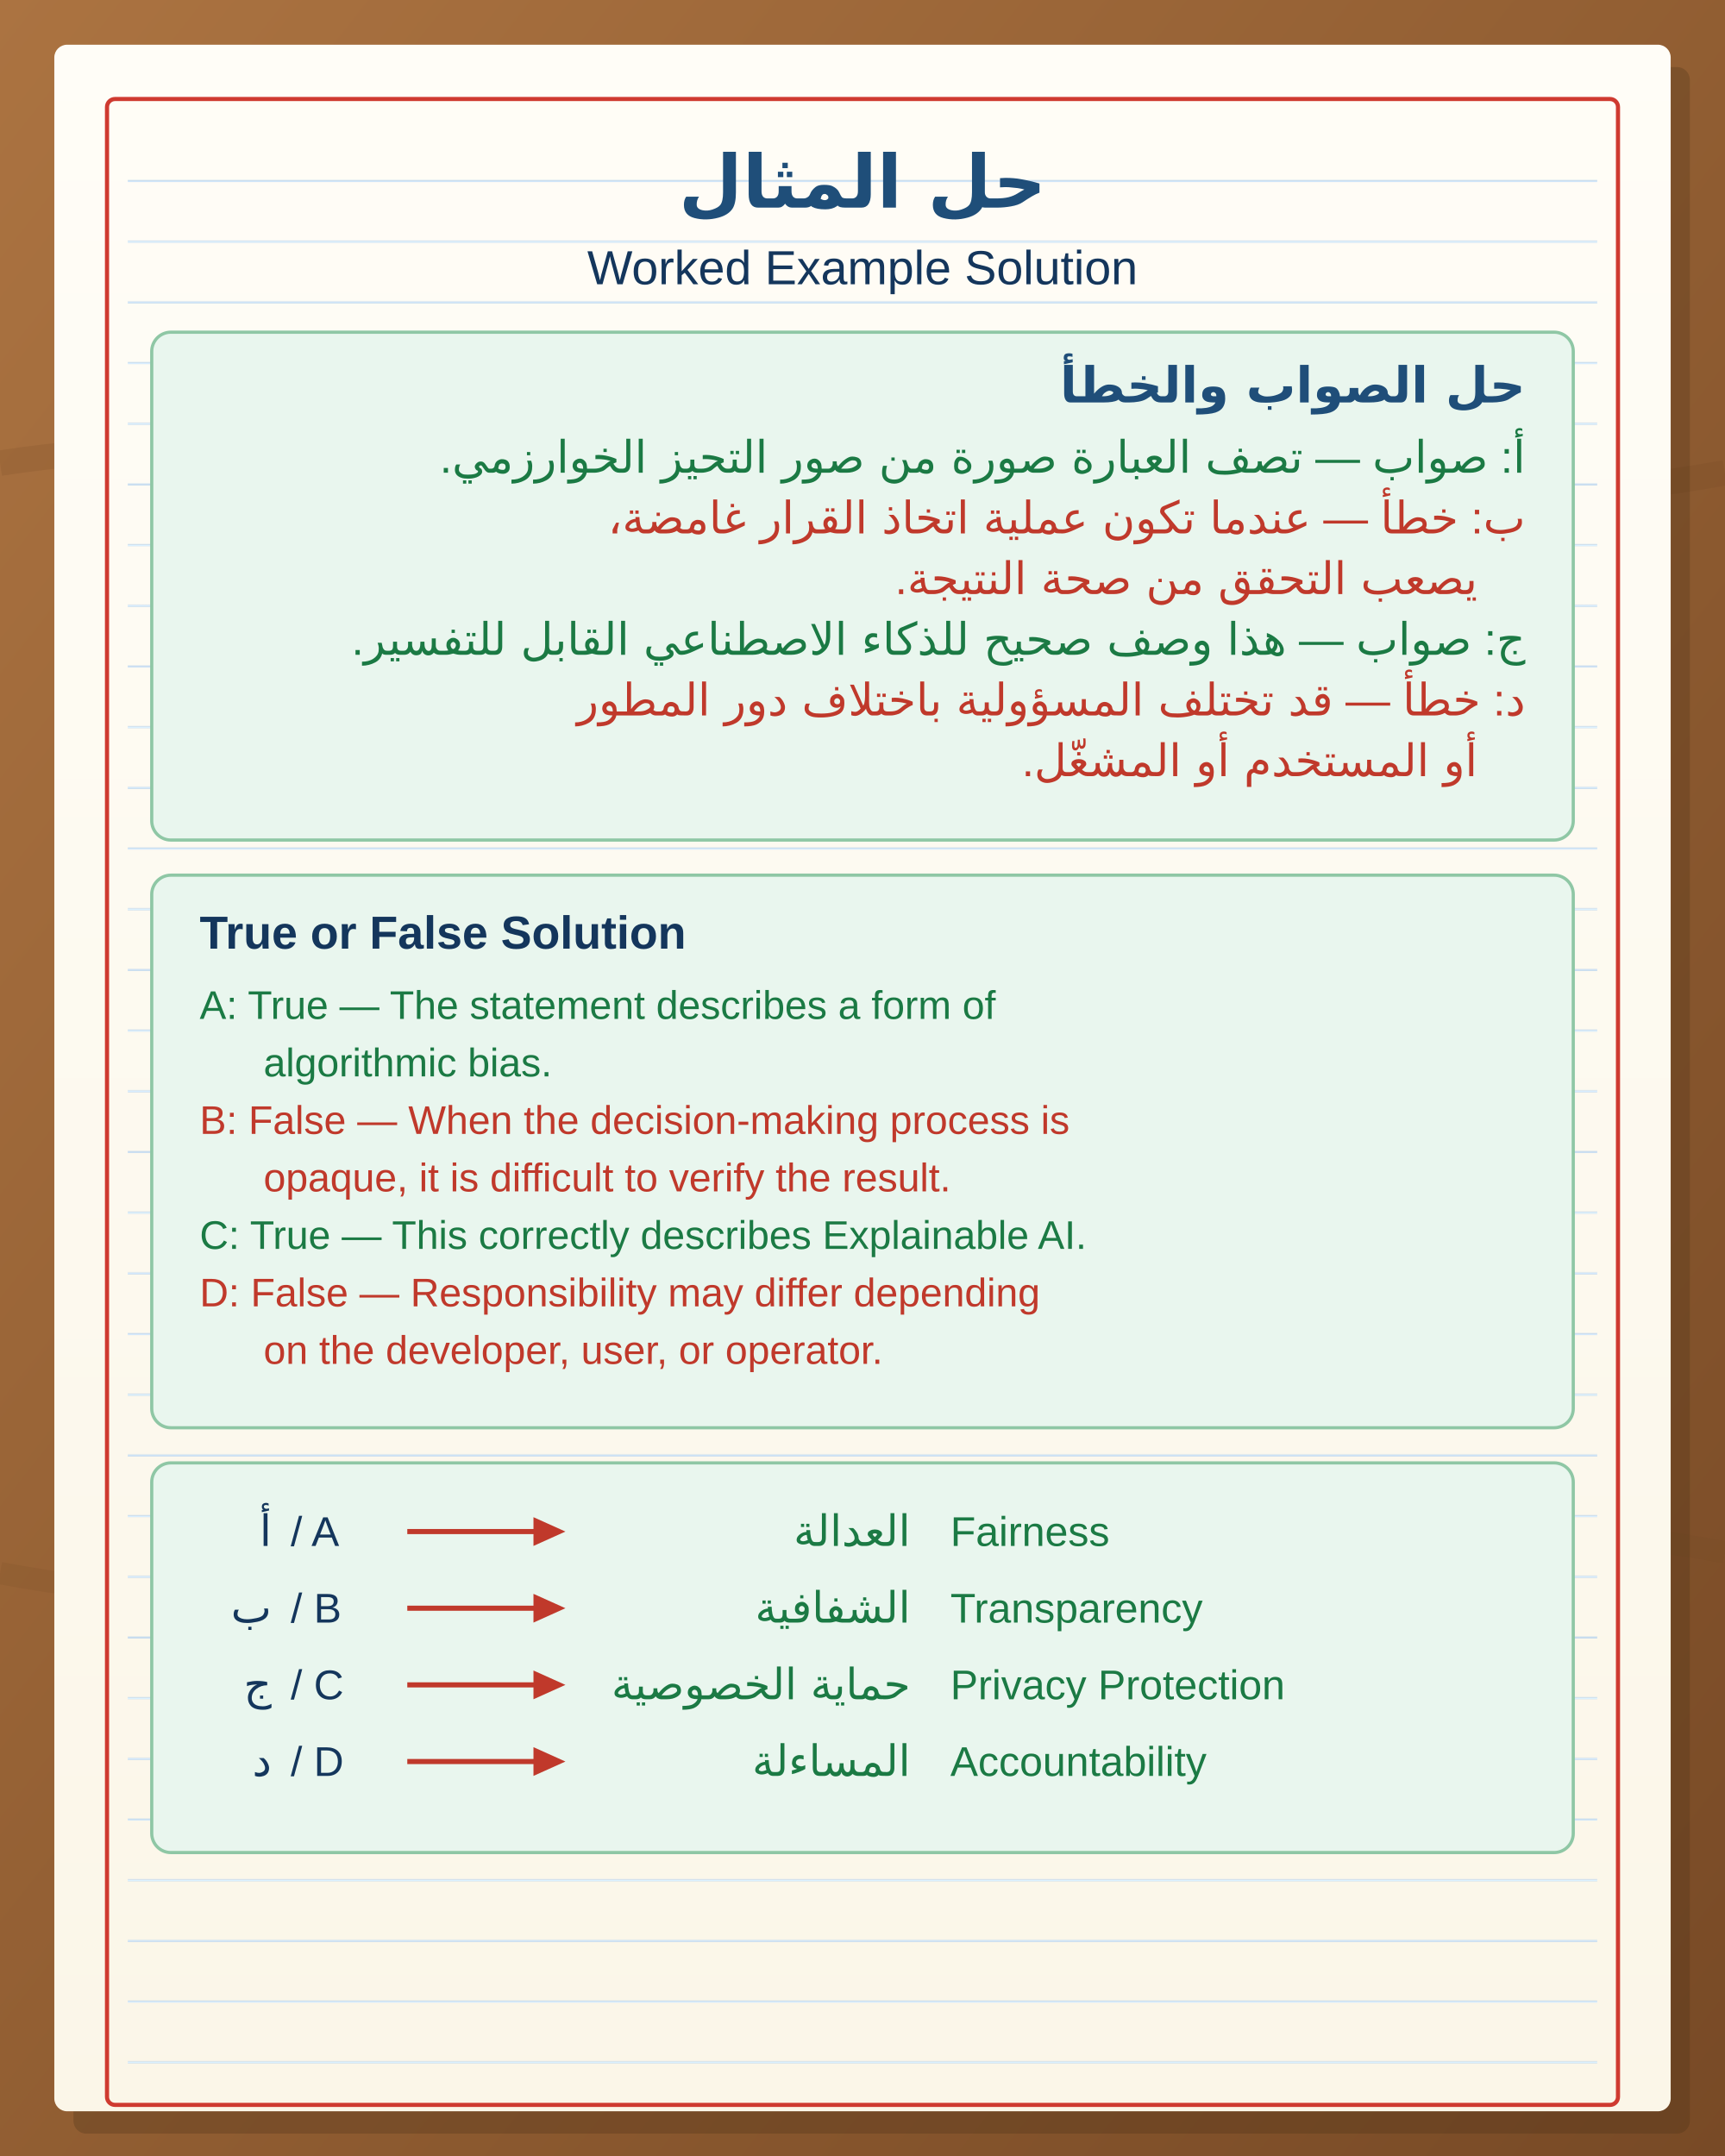
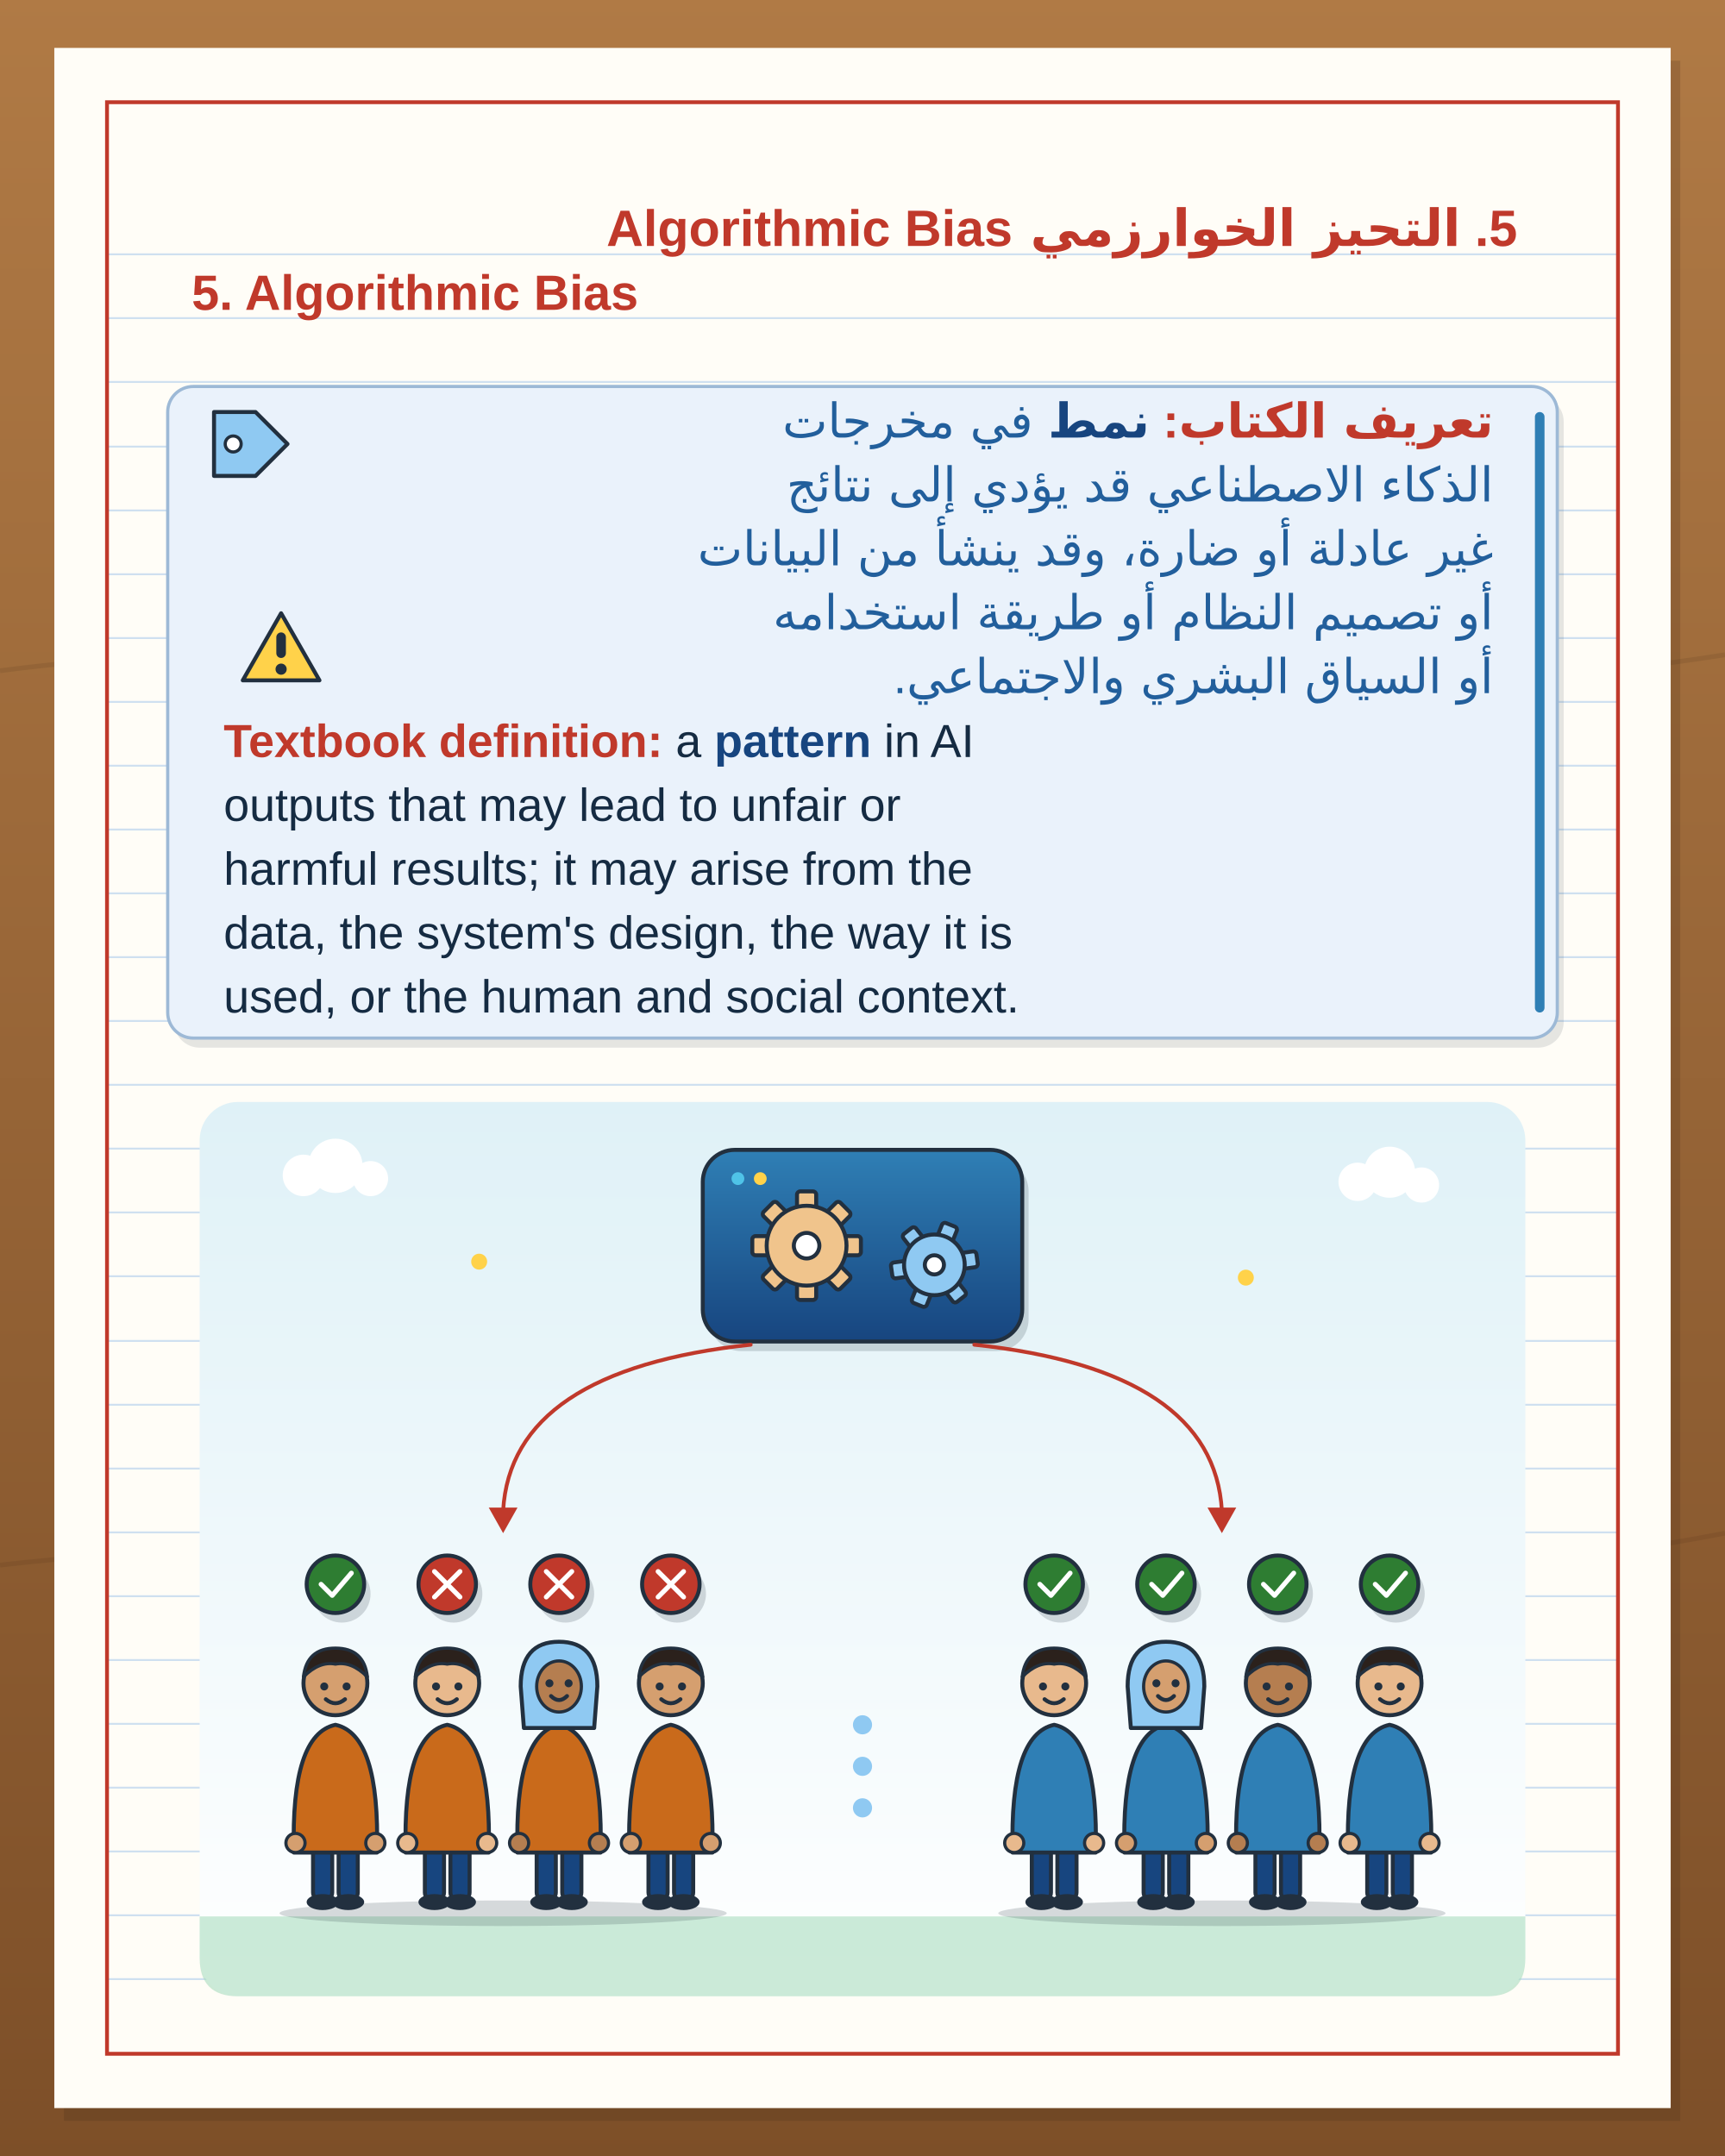
<svg xmlns="http://www.w3.org/2000/svg" width="1080" height="1350" viewBox="0 0 1080 1350" preserveAspectRatio="xMidYMid meet" style="width:100%;height:auto;max-width:1080px;display:block;margin:0 auto;">
  <defs>
-     <linearGradient id="deskWoodGrad" x1="0" y1="0" x2="1" y2="1">
-       <stop offset="0" stop-color="#ab7341" />
-       <stop offset="0.55" stop-color="#8f5c31" />
-       <stop offset="1" stop-color="#784a26" />
+     <linearGradient id="pmDesk" x1="0" y1="0" x2="0" y2="1">
+       <stop offset="0" stop-color="#b07a45" />
+       <stop offset="1" stop-color="#7d4f28" />
    </linearGradient>
-     <linearGradient id="paperToneGrad" x1="0" y1="0" x2="0" y2="1">
-       <stop offset="0" stop-color="#fffdf7" />
-       <stop offset="1" stop-color="#fbf6e8" />
+     <pattern id="pmRules" x="0" y="120" width="1080" height="40" patternUnits="userSpaceOnUse">
+       <line x1="0" y1="39.5" x2="1080" y2="39.5" stroke="#cfe0f0" stroke-width="1.4" />
+     </pattern>
+     <linearGradient id="ilSky" x1="0" y1="0" x2="0" y2="1">
+       <stop offset="0" stop-color="#dff1f7" />
+       <stop offset="1" stop-color="#ffffff" />
    </linearGradient>
-     <pattern id="ruledLinesPat" width="12" height="38" patternUnits="userSpaceOnUse">
-       <line x1="0" y1="37.4" x2="12" y2="37.4" stroke="#c8dcee" stroke-width="1.4" />
-     </pattern>
+     <linearGradient id="ilBox" x1="0" y1="0" x2="0" y2="1">
+       <stop offset="0" stop-color="#2f7fb5" />
+       <stop offset="1" stop-color="#17457f" />
+     </linearGradient>
  </defs>
-   <rect x="0" y="0" width="1080" height="1350" fill="url(#deskWoodGrad)" />
-   <path d="M0,290 C 300,244 780,352 1080,296" fill="none" stroke="#6d4222" stroke-width="16" opacity="0.16" />
-   <path d="M0,985 C 320,1046 760,912 1080,972" fill="none" stroke="#6d4222" stroke-width="14" opacity="0.13" />
-   <rect x="46" y="42" width="1012" height="1294" rx="8" fill="#432a13" opacity="0.26" />
-   <rect x="34" y="28" width="1012" height="1294" rx="8" fill="url(#paperToneGrad)" />
-   <rect x="80" y="86" width="920" height="1220" fill="url(#ruledLinesPat)" />
-   <rect x="67" y="62" width="946" height="1256" rx="5" fill="none" stroke="#cf3a30" stroke-width="2.6" />
-   <rect x="95" y="208" width="890" height="318" rx="12" fill="#e9f6ee" stroke="#8fc7a5" stroke-width="2" />
-   <rect x="95" y="548" width="890" height="346" rx="12" fill="#e9f6ee" stroke="#8fc7a5" stroke-width="2" />
-   <rect x="95" y="916" width="890" height="244" rx="12" fill="#e9f6ee" stroke="#8fc7a5" stroke-width="2" />
-   <line x1="255" y1="959" x2="336" y2="959" stroke="#c0392b" stroke-width="3.2" />
-   <polygon points="334,950 354,959 334,968" fill="#c0392b" />
-   <line x1="255" y1="1007" x2="336" y2="1007" stroke="#c0392b" stroke-width="3.2" />
-   <polygon points="334,998 354,1007 334,1016" fill="#c0392b" />
-   <line x1="255" y1="1055" x2="336" y2="1055" stroke="#c0392b" stroke-width="3.2" />
-   <polygon points="334,1046 354,1055 334,1064" fill="#c0392b" />
-   <line x1="255" y1="1103" x2="336" y2="1103" stroke="#c0392b" stroke-width="3.2" />
-   <polygon points="334,1094 354,1103 334,1112" fill="#c0392b" />
-   <text x="540" y="130" direction="rtl" unicode-bidi="plaintext" text-anchor="middle" font-family="Tahoma, Arial, Segoe UI, sans-serif" font-size="46" font-weight="bold" fill="#1f4e79">حل المثال</text>
-   <text x="540" y="178" direction="ltr" unicode-bidi="plaintext" text-anchor="middle" font-family="Segoe Print, Comic Sans MS, Arial, sans-serif" font-size="30" fill="#14365c">Worked Example Solution</text>
-   <text x="955" y="252" direction="rtl" unicode-bidi="plaintext" text-anchor="start" font-family="Tahoma, Arial, Segoe UI, sans-serif" font-size="31" font-weight="bold" fill="#1f4e79">حل الصواب والخطأ</text>
-   <text x="955" y="296" direction="rtl" unicode-bidi="plaintext" text-anchor="start" font-family="Tahoma, Arial, Segoe UI, sans-serif" font-size="28" fill="#1b7a44">أ: صواب — تصف العبارة صورة من صور التحيز الخوارزمي.</text>
-   <text x="955" y="334" direction="rtl" unicode-bidi="plaintext" text-anchor="start" font-family="Tahoma, Arial, Segoe UI, sans-serif" font-size="28" fill="#c0392b">
-     <tspan x="955" dy="0">ب: خطأ — عندما تكون عملية اتخاذ القرار غامضة،</tspan>
-     <tspan x="925" dy="38">يصعب التحقق من صحة النتيجة.</tspan>
+   <rect x="0" y="0" width="1080" height="1350" fill="url(#pmDesk)" />
+   <path d="M0 420 C 300 380, 700 470, 1080 410" fill="none" stroke="#3a2411" stroke-width="3" opacity=".12" />
+   <path d="M0 980 C 350 940, 720 1030, 1080 960" fill="none" stroke="#3a2411" stroke-width="3" opacity=".12" />
+   <rect x="40" y="38" width="1012" height="1290" fill="#3a2411" opacity=".18" />
+   <rect x="34" y="30" width="1012" height="1290" fill="#fffdf7" />
+   <rect x="67" y="120" width="946" height="1152" fill="url(#pmRules)" />
+   <rect x="67" y="64" width="946" height="1222" fill="none" stroke="#c0392b" stroke-width="2.4" />
+   <rect x="109" y="248" width="870" height="408" rx="16" fill="#22303f" opacity=".12" />
+   <rect x="105" y="242" width="870" height="408" rx="16" fill="#eaf2fb" stroke="#9db9d6" stroke-width="2" />
+   <rect x="961" y="258" width="6" height="376" rx="3" fill="#2f7fb5" />
+   <g transform="translate(130 252)">
+     <polygon points="4,6 30,6 50,26 30,46 4,46" fill="#8fc9f2" stroke="#22303f" stroke-width="2.5" stroke-linejoin="round" />
+     <circle cx="16" cy="26" r="5" fill="#ffffff" stroke="#22303f" stroke-width="2" />
+   </g>
+   <g transform="translate(150 380)">
+     <polygon points="26,4 50,46 2,46" fill="#ffd24a" stroke="#22303f" stroke-width="2.5" stroke-linejoin="round" />
+     <rect x="23" y="16" width="6" height="16" rx="3" fill="#22303f" />
+     <circle cx="26" cy="39" r="3.5" fill="#22303f" />
+   </g>
+   <g>
+     <rect x="125" y="690" width="830" height="560" rx="24" fill="url(#ilSky)" />
+     <path d="M125 1200 L955 1200 L955 1226 Q955 1250 931 1250 L149 1250 Q125 1250 125 1226 Z" fill="#a9dcbe" opacity=".6" />
+     <circle cx="190" cy="736" r="13" fill="#ffffff" />
+     <circle cx="210" cy="730" r="17" fill="#ffffff" />
+     <circle cx="232" cy="738" r="11" fill="#ffffff" />
+     <circle cx="850" cy="740" r="12" fill="#ffffff" />
+     <circle cx="870" cy="734" r="16" fill="#ffffff" />
+     <circle cx="890" cy="742" r="11" fill="#ffffff" />
+     <circle cx="300" cy="790" r="5" fill="#ffd24a" />
+     <circle cx="780" cy="800" r="5" fill="#ffd24a" />
+     <rect x="444" y="726" width="200" height="120" rx="20" fill="#22303f" opacity=".18" />
+     <rect x="440" y="720" width="200" height="120" rx="20" fill="url(#ilBox)" stroke="#22303f" stroke-width="2.5" />
+     <circle cx="462" cy="738" r="4" fill="#4fc3e8" />
+     <circle cx="476" cy="738" r="4" fill="#ffd24a" />
+     <g transform="translate(505 780)">
+       <g transform="rotate(0)">
+         <rect x="-6" y="-34" width="12" height="12" rx="2" fill="#f0c48c" stroke="#22303f" stroke-width="2.5" />
+       </g>
+       <g transform="rotate(45)">
+         <rect x="-6" y="-34" width="12" height="12" rx="2" fill="#f0c48c" stroke="#22303f" stroke-width="2.5" />
+       </g>
+       <g transform="rotate(90)">
+         <rect x="-6" y="-34" width="12" height="12" rx="2" fill="#f0c48c" stroke="#22303f" stroke-width="2.5" />
+       </g>
+       <g transform="rotate(135)">
+         <rect x="-6" y="-34" width="12" height="12" rx="2" fill="#f0c48c" stroke="#22303f" stroke-width="2.5" />
+       </g>
+       <g transform="rotate(180)">
+         <rect x="-6" y="-34" width="12" height="12" rx="2" fill="#f0c48c" stroke="#22303f" stroke-width="2.5" />
+       </g>
+       <g transform="rotate(225)">
+         <rect x="-6" y="-34" width="12" height="12" rx="2" fill="#f0c48c" stroke="#22303f" stroke-width="2.5" />
+       </g>
+       <g transform="rotate(270)">
+         <rect x="-6" y="-34" width="12" height="12" rx="2" fill="#f0c48c" stroke="#22303f" stroke-width="2.5" />
+       </g>
+       <g transform="rotate(315)">
+         <rect x="-6" y="-34" width="12" height="12" rx="2" fill="#f0c48c" stroke="#22303f" stroke-width="2.5" />
+       </g>
+       <circle cx="0" cy="0" r="25" fill="#f0c48c" stroke="#22303f" stroke-width="2.5" />
+       <circle cx="0" cy="0" r="8" fill="#ffffff" stroke="#22303f" stroke-width="2.5" />
+     </g>
+     <g transform="translate(585 792)">
+       <g transform="rotate(22)">
+         <rect x="-5" y="-27" width="10" height="10" rx="2" fill="#8fc9f2" stroke="#22303f" stroke-width="2.5" />
+       </g>
+       <g transform="rotate(82)">
+         <rect x="-5" y="-27" width="10" height="10" rx="2" fill="#8fc9f2" stroke="#22303f" stroke-width="2.5" />
+       </g>
+       <g transform="rotate(142)">
+         <rect x="-5" y="-27" width="10" height="10" rx="2" fill="#8fc9f2" stroke="#22303f" stroke-width="2.5" />
+       </g>
+       <g transform="rotate(202)">
+         <rect x="-5" y="-27" width="10" height="10" rx="2" fill="#8fc9f2" stroke="#22303f" stroke-width="2.5" />
+       </g>
+       <g transform="rotate(262)">
+         <rect x="-5" y="-27" width="10" height="10" rx="2" fill="#8fc9f2" stroke="#22303f" stroke-width="2.5" />
+       </g>
+       <g transform="rotate(322)">
+         <rect x="-5" y="-27" width="10" height="10" rx="2" fill="#8fc9f2" stroke="#22303f" stroke-width="2.5" />
+       </g>
+       <circle cx="0" cy="0" r="19" fill="#8fc9f2" stroke="#22303f" stroke-width="2.5" />
+       <circle cx="0" cy="0" r="6" fill="#ffffff" stroke="#22303f" stroke-width="2.5" />
+     </g>
+     <path d="M610 842 Q760 858 765 946" fill="none" stroke="#c0392b" stroke-width="2.4" stroke-linecap="round" />
+     <polygon points="756,944 765,960 774,944" fill="#c0392b" />
+     <path d="M470 842 Q320 858 315 946" fill="none" stroke="#c0392b" stroke-width="2.4" stroke-linecap="round" />
+     <polygon points="306,944 315,960 324,944" fill="#c0392b" />
+     <circle cx="540" cy="1080" r="6" fill="#8fc9f2" />
+     <circle cx="540" cy="1106" r="6" fill="#8fc9f2" />
+     <circle cx="540" cy="1132" r="6" fill="#8fc9f2" />
+     <g transform="translate(660 992)">
+       <circle cx="4" cy="6" r="18" fill="#22303f" opacity=".18" />
+       <circle cx="0" cy="0" r="18" fill="#2e7d32" stroke="#22303f" stroke-width="2.5" />
+       <path d="M-9 0 L-2 7 L10 -7" fill="none" stroke="#ffffff" stroke-width="3" stroke-linecap="round" stroke-linejoin="round" />
+     </g>
+     <g transform="translate(730 992)">
+       <circle cx="4" cy="6" r="18" fill="#22303f" opacity=".18" />
+       <circle cx="0" cy="0" r="18" fill="#2e7d32" stroke="#22303f" stroke-width="2.5" />
+       <path d="M-9 0 L-2 7 L10 -7" fill="none" stroke="#ffffff" stroke-width="3" stroke-linecap="round" stroke-linejoin="round" />
+     </g>
+     <g transform="translate(800 992)">
+       <circle cx="4" cy="6" r="18" fill="#22303f" opacity=".18" />
+       <circle cx="0" cy="0" r="18" fill="#2e7d32" stroke="#22303f" stroke-width="2.5" />
+       <path d="M-9 0 L-2 7 L10 -7" fill="none" stroke="#ffffff" stroke-width="3" stroke-linecap="round" stroke-linejoin="round" />
+     </g>
+     <g transform="translate(870 992)">
+       <circle cx="4" cy="6" r="18" fill="#22303f" opacity=".18" />
+       <circle cx="0" cy="0" r="18" fill="#2e7d32" stroke="#22303f" stroke-width="2.5" />
+       <path d="M-9 0 L-2 7 L10 -7" fill="none" stroke="#ffffff" stroke-width="3" stroke-linecap="round" stroke-linejoin="round" />
+     </g>
+     <g transform="translate(210 992)">
+       <circle cx="4" cy="6" r="18" fill="#22303f" opacity=".18" />
+       <circle cx="0" cy="0" r="18" fill="#2e7d32" stroke="#22303f" stroke-width="2.5" />
+       <path d="M-9 0 L-2 7 L10 -7" fill="none" stroke="#ffffff" stroke-width="3" stroke-linecap="round" stroke-linejoin="round" />
+     </g>
+     <g transform="translate(280 992)">
+       <circle cx="4" cy="6" r="18" fill="#22303f" opacity=".18" />
+       <circle cx="0" cy="0" r="18" fill="#c0392b" stroke="#22303f" stroke-width="2.5" />
+       <path d="M-8 -8 L8 8 M8 -8 L-8 8" fill="none" stroke="#ffffff" stroke-width="3" stroke-linecap="round" />
+     </g>
+     <g transform="translate(350 992)">
+       <circle cx="4" cy="6" r="18" fill="#22303f" opacity=".18" />
+       <circle cx="0" cy="0" r="18" fill="#c0392b" stroke="#22303f" stroke-width="2.5" />
+       <path d="M-8 -8 L8 8 M8 -8 L-8 8" fill="none" stroke="#ffffff" stroke-width="3" stroke-linecap="round" />
+     </g>
+     <g transform="translate(420 992)">
+       <circle cx="4" cy="6" r="18" fill="#22303f" opacity=".18" />
+       <circle cx="0" cy="0" r="18" fill="#c0392b" stroke="#22303f" stroke-width="2.5" />
+       <path d="M-8 -8 L8 8 M8 -8 L-8 8" fill="none" stroke="#ffffff" stroke-width="3" stroke-linecap="round" />
+     </g>
+     <ellipse cx="765" cy="1198" rx="140" ry="8" fill="#22303f" opacity=".18" />
+     <ellipse cx="315" cy="1198" rx="140" ry="8" fill="#22303f" opacity=".18" />
+     <g transform="translate(660 0)">
+       <rect x="-14" y="1150" width="12" height="40" rx="5" fill="#17457f" stroke="#22303f" stroke-width="2.5" />
+       <rect x="2" y="1150" width="12" height="40" rx="5" fill="#17457f" stroke="#22303f" stroke-width="2.5" />
+       <ellipse cx="-8" cy="1191" rx="10" ry="5" fill="#22303f" />
+       <ellipse cx="8" cy="1191" rx="10" ry="5" fill="#22303f" />
+       <path d="M-26 1160 Q-28 1086 0 1080 Q28 1086 26 1160 Z" fill="#2f7fb5" stroke="#22303f" stroke-width="2.5" stroke-linejoin="round" />
+       <circle cx="-25" cy="1154" r="6" fill="#e8b98d" stroke="#22303f" stroke-width="2" />
+       <circle cx="25" cy="1154" r="6" fill="#e8b98d" stroke="#22303f" stroke-width="2" />
+       <circle cx="0" cy="1054" r="20" fill="#e8b98d" stroke="#22303f" stroke-width="2.5" />
+       <path d="M-20 1050 Q-18 1032 0 1032 Q18 1032 20 1050 Q10 1040 0 1042 Q-10 1040 -20 1050 Z" fill="#2b211c" stroke="#22303f" stroke-width="2" stroke-linejoin="round" />
+       <circle cx="-7" cy="1056" r="2.5" fill="#22303f" />
+       <circle cx="7" cy="1056" r="2.5" fill="#22303f" />
+       <path d="M-6 1064 Q0 1069 6 1064" fill="none" stroke="#22303f" stroke-width="2.5" stroke-linecap="round" />
+     </g>
+     <g transform="translate(730 0)">
+       <rect x="-14" y="1150" width="12" height="40" rx="5" fill="#17457f" stroke="#22303f" stroke-width="2.5" />
+       <rect x="2" y="1150" width="12" height="40" rx="5" fill="#17457f" stroke="#22303f" stroke-width="2.5" />
+       <ellipse cx="-8" cy="1191" rx="10" ry="5" fill="#22303f" />
+       <ellipse cx="8" cy="1191" rx="10" ry="5" fill="#22303f" />
+       <path d="M-26 1160 Q-28 1086 0 1080 Q28 1086 26 1160 Z" fill="#2f7fb5" stroke="#22303f" stroke-width="2.5" stroke-linejoin="round" />
+       <circle cx="-25" cy="1154" r="6" fill="#d59f6f" stroke="#22303f" stroke-width="2" />
+       <circle cx="25" cy="1154" r="6" fill="#d59f6f" stroke="#22303f" stroke-width="2" />
+       <path d="M-24 1056 Q-24 1028 0 1028 Q24 1028 24 1056 L22 1082 L-22 1082 Z" fill="#8fc9f2" stroke="#22303f" stroke-width="2.5" stroke-linejoin="round" />
+       <ellipse cx="0" cy="1056" rx="14" ry="16" fill="#d59f6f" stroke="#22303f" stroke-width="2" />
+       <circle cx="-6" cy="1054" r="2.5" fill="#22303f" />
+       <circle cx="6" cy="1054" r="2.5" fill="#22303f" />
+       <path d="M-5 1062 Q0 1067 5 1062" fill="none" stroke="#22303f" stroke-width="2.5" stroke-linecap="round" />
+     </g>
+     <g transform="translate(800 0)">
+       <rect x="-14" y="1150" width="12" height="40" rx="5" fill="#17457f" stroke="#22303f" stroke-width="2.5" />
+       <rect x="2" y="1150" width="12" height="40" rx="5" fill="#17457f" stroke="#22303f" stroke-width="2.5" />
+       <ellipse cx="-8" cy="1191" rx="10" ry="5" fill="#22303f" />
+       <ellipse cx="8" cy="1191" rx="10" ry="5" fill="#22303f" />
+       <path d="M-26 1160 Q-28 1086 0 1080 Q28 1086 26 1160 Z" fill="#2f7fb5" stroke="#22303f" stroke-width="2.5" stroke-linejoin="round" />
+       <circle cx="-25" cy="1154" r="6" fill="#b57e50" stroke="#22303f" stroke-width="2" />
+       <circle cx="25" cy="1154" r="6" fill="#b57e50" stroke="#22303f" stroke-width="2" />
+       <circle cx="0" cy="1054" r="20" fill="#b57e50" stroke="#22303f" stroke-width="2.5" />
+       <path d="M-20 1050 Q-18 1032 0 1032 Q18 1032 20 1050 Q10 1040 0 1042 Q-10 1040 -20 1050 Z" fill="#2b211c" stroke="#22303f" stroke-width="2" stroke-linejoin="round" />
+       <circle cx="-7" cy="1056" r="2.5" fill="#22303f" />
+       <circle cx="7" cy="1056" r="2.5" fill="#22303f" />
+       <path d="M-6 1064 Q0 1069 6 1064" fill="none" stroke="#22303f" stroke-width="2.5" stroke-linecap="round" />
+     </g>
+     <g transform="translate(870 0)">
+       <rect x="-14" y="1150" width="12" height="40" rx="5" fill="#17457f" stroke="#22303f" stroke-width="2.5" />
+       <rect x="2" y="1150" width="12" height="40" rx="5" fill="#17457f" stroke="#22303f" stroke-width="2.5" />
+       <ellipse cx="-8" cy="1191" rx="10" ry="5" fill="#22303f" />
+       <ellipse cx="8" cy="1191" rx="10" ry="5" fill="#22303f" />
+       <path d="M-26 1160 Q-28 1086 0 1080 Q28 1086 26 1160 Z" fill="#2f7fb5" stroke="#22303f" stroke-width="2.5" stroke-linejoin="round" />
+       <circle cx="-25" cy="1154" r="6" fill="#e8b98d" stroke="#22303f" stroke-width="2" />
+       <circle cx="25" cy="1154" r="6" fill="#e8b98d" stroke="#22303f" stroke-width="2" />
+       <circle cx="0" cy="1054" r="20" fill="#e8b98d" stroke="#22303f" stroke-width="2.5" />
+       <path d="M-20 1050 Q-18 1032 0 1032 Q18 1032 20 1050 Q10 1040 0 1042 Q-10 1040 -20 1050 Z" fill="#2b211c" stroke="#22303f" stroke-width="2" stroke-linejoin="round" />
+       <circle cx="-7" cy="1056" r="2.5" fill="#22303f" />
+       <circle cx="7" cy="1056" r="2.5" fill="#22303f" />
+       <path d="M-6 1064 Q0 1069 6 1064" fill="none" stroke="#22303f" stroke-width="2.5" stroke-linecap="round" />
+     </g>
+     <g transform="translate(210 0)">
+       <rect x="-14" y="1150" width="12" height="40" rx="5" fill="#17457f" stroke="#22303f" stroke-width="2.5" />
+       <rect x="2" y="1150" width="12" height="40" rx="5" fill="#17457f" stroke="#22303f" stroke-width="2.5" />
+       <ellipse cx="-8" cy="1191" rx="10" ry="5" fill="#22303f" />
+       <ellipse cx="8" cy="1191" rx="10" ry="5" fill="#22303f" />
+       <path d="M-26 1160 Q-28 1086 0 1080 Q28 1086 26 1160 Z" fill="#c96a1b" stroke="#22303f" stroke-width="2.5" stroke-linejoin="round" />
+       <circle cx="-25" cy="1154" r="6" fill="#d59f6f" stroke="#22303f" stroke-width="2" />
+       <circle cx="25" cy="1154" r="6" fill="#d59f6f" stroke="#22303f" stroke-width="2" />
+       <circle cx="0" cy="1054" r="20" fill="#d59f6f" stroke="#22303f" stroke-width="2.5" />
+       <path d="M-20 1050 Q-18 1032 0 1032 Q18 1032 20 1050 Q10 1040 0 1042 Q-10 1040 -20 1050 Z" fill="#2b211c" stroke="#22303f" stroke-width="2" stroke-linejoin="round" />
+       <circle cx="-7" cy="1056" r="2.5" fill="#22303f" />
+       <circle cx="7" cy="1056" r="2.5" fill="#22303f" />
+       <path d="M-6 1064 Q0 1069 6 1064" fill="none" stroke="#22303f" stroke-width="2.5" stroke-linecap="round" />
+     </g>
+     <g transform="translate(280 0)">
+       <rect x="-14" y="1150" width="12" height="40" rx="5" fill="#17457f" stroke="#22303f" stroke-width="2.5" />
+       <rect x="2" y="1150" width="12" height="40" rx="5" fill="#17457f" stroke="#22303f" stroke-width="2.5" />
+       <ellipse cx="-8" cy="1191" rx="10" ry="5" fill="#22303f" />
+       <ellipse cx="8" cy="1191" rx="10" ry="5" fill="#22303f" />
+       <path d="M-26 1160 Q-28 1086 0 1080 Q28 1086 26 1160 Z" fill="#c96a1b" stroke="#22303f" stroke-width="2.5" stroke-linejoin="round" />
+       <circle cx="-25" cy="1154" r="6" fill="#e8b98d" stroke="#22303f" stroke-width="2" />
+       <circle cx="25" cy="1154" r="6" fill="#e8b98d" stroke="#22303f" stroke-width="2" />
+       <circle cx="0" cy="1054" r="20" fill="#e8b98d" stroke="#22303f" stroke-width="2.5" />
+       <path d="M-20 1050 Q-18 1032 0 1032 Q18 1032 20 1050 Q10 1040 0 1042 Q-10 1040 -20 1050 Z" fill="#2b211c" stroke="#22303f" stroke-width="2" stroke-linejoin="round" />
+       <circle cx="-7" cy="1056" r="2.5" fill="#22303f" />
+       <circle cx="7" cy="1056" r="2.5" fill="#22303f" />
+       <path d="M-6 1064 Q0 1069 6 1064" fill="none" stroke="#22303f" stroke-width="2.5" stroke-linecap="round" />
+     </g>
+     <g transform="translate(350 0)">
+       <rect x="-14" y="1150" width="12" height="40" rx="5" fill="#17457f" stroke="#22303f" stroke-width="2.5" />
+       <rect x="2" y="1150" width="12" height="40" rx="5" fill="#17457f" stroke="#22303f" stroke-width="2.5" />
+       <ellipse cx="-8" cy="1191" rx="10" ry="5" fill="#22303f" />
+       <ellipse cx="8" cy="1191" rx="10" ry="5" fill="#22303f" />
+       <path d="M-26 1160 Q-28 1086 0 1080 Q28 1086 26 1160 Z" fill="#c96a1b" stroke="#22303f" stroke-width="2.5" stroke-linejoin="round" />
+       <circle cx="-25" cy="1154" r="6" fill="#b57e50" stroke="#22303f" stroke-width="2" />
+       <circle cx="25" cy="1154" r="6" fill="#b57e50" stroke="#22303f" stroke-width="2" />
+       <path d="M-24 1056 Q-24 1028 0 1028 Q24 1028 24 1056 L22 1082 L-22 1082 Z" fill="#8fc9f2" stroke="#22303f" stroke-width="2.5" stroke-linejoin="round" />
+       <ellipse cx="0" cy="1056" rx="14" ry="16" fill="#b57e50" stroke="#22303f" stroke-width="2" />
+       <circle cx="-6" cy="1054" r="2.5" fill="#22303f" />
+       <circle cx="6" cy="1054" r="2.5" fill="#22303f" />
+       <path d="M-5 1062 Q0 1067 5 1062" fill="none" stroke="#22303f" stroke-width="2.5" stroke-linecap="round" />
+     </g>
+     <g transform="translate(420 0)">
+       <rect x="-14" y="1150" width="12" height="40" rx="5" fill="#17457f" stroke="#22303f" stroke-width="2.5" />
+       <rect x="2" y="1150" width="12" height="40" rx="5" fill="#17457f" stroke="#22303f" stroke-width="2.5" />
+       <ellipse cx="-8" cy="1191" rx="10" ry="5" fill="#22303f" />
+       <ellipse cx="8" cy="1191" rx="10" ry="5" fill="#22303f" />
+       <path d="M-26 1160 Q-28 1086 0 1080 Q28 1086 26 1160 Z" fill="#c96a1b" stroke="#22303f" stroke-width="2.5" stroke-linejoin="round" />
+       <circle cx="-25" cy="1154" r="6" fill="#d59f6f" stroke="#22303f" stroke-width="2" />
+       <circle cx="25" cy="1154" r="6" fill="#d59f6f" stroke="#22303f" stroke-width="2" />
+       <circle cx="0" cy="1054" r="20" fill="#d59f6f" stroke="#22303f" stroke-width="2.5" />
+       <path d="M-20 1050 Q-18 1032 0 1032 Q18 1032 20 1050 Q10 1040 0 1042 Q-10 1040 -20 1050 Z" fill="#2b211c" stroke="#22303f" stroke-width="2" stroke-linejoin="round" />
+       <circle cx="-7" cy="1056" r="2.5" fill="#22303f" />
+       <circle cx="7" cy="1056" r="2.5" fill="#22303f" />
+       <path d="M-6 1064 Q0 1069 6 1064" fill="none" stroke="#22303f" stroke-width="2.5" stroke-linecap="round" />
+     </g>
+   </g>
+   <text x="950" y="154" direction="rtl" unicode-bidi="plaintext" text-anchor="start" font-family="Tahoma, Arial, Segoe UI, sans-serif" font-size="32" font-weight="bold" fill="#c0392b">5. التحيز الخوارزمي Algorithmic Bias</text>
+   <text x="120" y="194" direction="ltr" unicode-bidi="plaintext" text-anchor="start" font-family="Segoe Print, Comic Sans MS, Arial, sans-serif" font-size="31" font-weight="bold" fill="#c0392b">5. Algorithmic Bias</text>
+   <text x="935" y="274" direction="rtl" unicode-bidi="plaintext" text-anchor="start" font-family="Tahoma, Arial, Segoe UI, sans-serif" font-size="30" fill="#225f9c">
+     <tspan x="935" dy="0">
+       <tspan font-weight="bold" fill="#c0392b">تعريف الكتاب:</tspan>
+       <tspan font-weight="bold" fill="#17457f">نمط</tspan> في مخرجات</tspan>
+     <tspan x="935" dy="40">الذكاء الاصطناعي قد يؤدي إلى نتائج</tspan>
+     <tspan x="935" dy="40">غير عادلة أو ضارة، وقد ينشأ من البيانات</tspan>
+     <tspan x="935" dy="40">أو تصميم النظام أو طريقة استخدامه</tspan>
+     <tspan x="935" dy="40">أو السياق البشري والاجتماعي.</tspan>
  </text>
-   <text x="955" y="410" direction="rtl" unicode-bidi="plaintext" text-anchor="start" font-family="Tahoma, Arial, Segoe UI, sans-serif" font-size="28" fill="#1b7a44">ج: صواب — هذا وصف صحيح للذكاء الاصطناعي القابل للتفسير.</text>
-   <text x="955" y="448" direction="rtl" unicode-bidi="plaintext" text-anchor="start" font-family="Tahoma, Arial, Segoe UI, sans-serif" font-size="28" fill="#c0392b">
-     <tspan x="955" dy="0">د: خطأ — قد تختلف المسؤولية باختلاف دور المطور</tspan>
-     <tspan x="925" dy="38">أو المستخدم أو المشغّل.</tspan>
+   <text x="140" y="474" direction="ltr" unicode-bidi="plaintext" text-anchor="start" font-family="Segoe Print, Comic Sans MS, Arial, sans-serif" font-size="29" fill="#152b42">
+     <tspan x="140" dy="0">
+       <tspan font-weight="bold" fill="#c0392b">Textbook definition:</tspan> a <tspan font-weight="bold" fill="#17457f">pattern</tspan> in AI</tspan>
+     <tspan x="140" dy="40">outputs that may lead to unfair or</tspan>
+     <tspan x="140" dy="40">harmful results; it may arise from the</tspan>
+     <tspan x="140" dy="40">data, the system's design, the way it is</tspan>
+     <tspan x="140" dy="40">used, or the human and social context.</tspan>
  </text>
-   <text x="125" y="594" direction="ltr" unicode-bidi="plaintext" text-anchor="start" font-family="Segoe Print, Comic Sans MS, Arial, sans-serif" font-size="29" font-weight="bold" fill="#14365c">True or False Solution</text>
-   <text x="125" y="638" direction="ltr" unicode-bidi="plaintext" text-anchor="start" font-family="Segoe Print, Comic Sans MS, Arial, sans-serif" font-size="25" fill="#1b7a44">
-     <tspan x="125" dy="0">A: True — The statement describes a form of</tspan>
-     <tspan x="165" dy="36">algorithmic bias.</tspan>
-   </text>
-   <text x="125" y="710" direction="ltr" unicode-bidi="plaintext" text-anchor="start" font-family="Segoe Print, Comic Sans MS, Arial, sans-serif" font-size="25" fill="#c0392b">
-     <tspan x="125" dy="0">B: False — When the decision-making process is</tspan>
-     <tspan x="165" dy="36">opaque, it is difficult to verify the result.</tspan>
-   </text>
-   <text x="125" y="782" direction="ltr" unicode-bidi="plaintext" text-anchor="start" font-family="Segoe Print, Comic Sans MS, Arial, sans-serif" font-size="25" fill="#1b7a44">C: True — This correctly describes Explainable AI.</text>
-   <text x="125" y="818" direction="ltr" unicode-bidi="plaintext" text-anchor="start" font-family="Segoe Print, Comic Sans MS, Arial, sans-serif" font-size="25" fill="#c0392b">
-     <tspan x="125" dy="0">D: False — Responsibility may differ depending</tspan>
-     <tspan x="165" dy="36">on the developer, user, or operator.</tspan>
-   </text>
-   <text x="170" y="968" direction="rtl" unicode-bidi="plaintext" text-anchor="start" font-family="Tahoma, Arial, Segoe UI, sans-serif" font-size="27" fill="#14365c">أ</text>
-   <text x="182" y="968" direction="ltr" unicode-bidi="plaintext" text-anchor="start" font-family="Segoe Print, Comic Sans MS, Arial, sans-serif" font-size="26" fill="#14365c">/ A</text>
-   <text x="570" y="968" direction="rtl" unicode-bidi="plaintext" text-anchor="start" font-family="Tahoma, Arial, Segoe UI, sans-serif" font-size="27" fill="#1b7a44">العدالة</text>
-   <text x="595" y="968" direction="ltr" unicode-bidi="plaintext" text-anchor="start" font-family="Segoe Print, Comic Sans MS, Arial, sans-serif" font-size="26" fill="#1b7a44">Fairness</text>
-   <text x="170" y="1016" direction="rtl" unicode-bidi="plaintext" text-anchor="start" font-family="Tahoma, Arial, Segoe UI, sans-serif" font-size="27" fill="#14365c">ب</text>
-   <text x="182" y="1016" direction="ltr" unicode-bidi="plaintext" text-anchor="start" font-family="Segoe Print, Comic Sans MS, Arial, sans-serif" font-size="26" fill="#14365c">/ B</text>
-   <text x="570" y="1016" direction="rtl" unicode-bidi="plaintext" text-anchor="start" font-family="Tahoma, Arial, Segoe UI, sans-serif" font-size="27" fill="#1b7a44">الشفافية</text>
-   <text x="595" y="1016" direction="ltr" unicode-bidi="plaintext" text-anchor="start" font-family="Segoe Print, Comic Sans MS, Arial, sans-serif" font-size="26" fill="#1b7a44">Transparency</text>
-   <text x="170" y="1064" direction="rtl" unicode-bidi="plaintext" text-anchor="start" font-family="Tahoma, Arial, Segoe UI, sans-serif" font-size="27" fill="#14365c">ج</text>
-   <text x="182" y="1064" direction="ltr" unicode-bidi="plaintext" text-anchor="start" font-family="Segoe Print, Comic Sans MS, Arial, sans-serif" font-size="26" fill="#14365c">/ C</text>
-   <text x="570" y="1064" direction="rtl" unicode-bidi="plaintext" text-anchor="start" font-family="Tahoma, Arial, Segoe UI, sans-serif" font-size="27" fill="#1b7a44">حماية الخصوصية</text>
-   <text x="595" y="1064" direction="ltr" unicode-bidi="plaintext" text-anchor="start" font-family="Segoe Print, Comic Sans MS, Arial, sans-serif" font-size="26" fill="#1b7a44">Privacy Protection</text>
-   <text x="170" y="1112" direction="rtl" unicode-bidi="plaintext" text-anchor="start" font-family="Tahoma, Arial, Segoe UI, sans-serif" font-size="27" fill="#14365c">د</text>
-   <text x="182" y="1112" direction="ltr" unicode-bidi="plaintext" text-anchor="start" font-family="Segoe Print, Comic Sans MS, Arial, sans-serif" font-size="26" fill="#14365c">/ D</text>
-   <text x="570" y="1112" direction="rtl" unicode-bidi="plaintext" text-anchor="start" font-family="Tahoma, Arial, Segoe UI, sans-serif" font-size="27" fill="#1b7a44">المساءلة</text>
-   <text x="595" y="1112" direction="ltr" unicode-bidi="plaintext" text-anchor="start" font-family="Segoe Print, Comic Sans MS, Arial, sans-serif" font-size="26" fill="#1b7a44">Accountability</text>
</svg>
